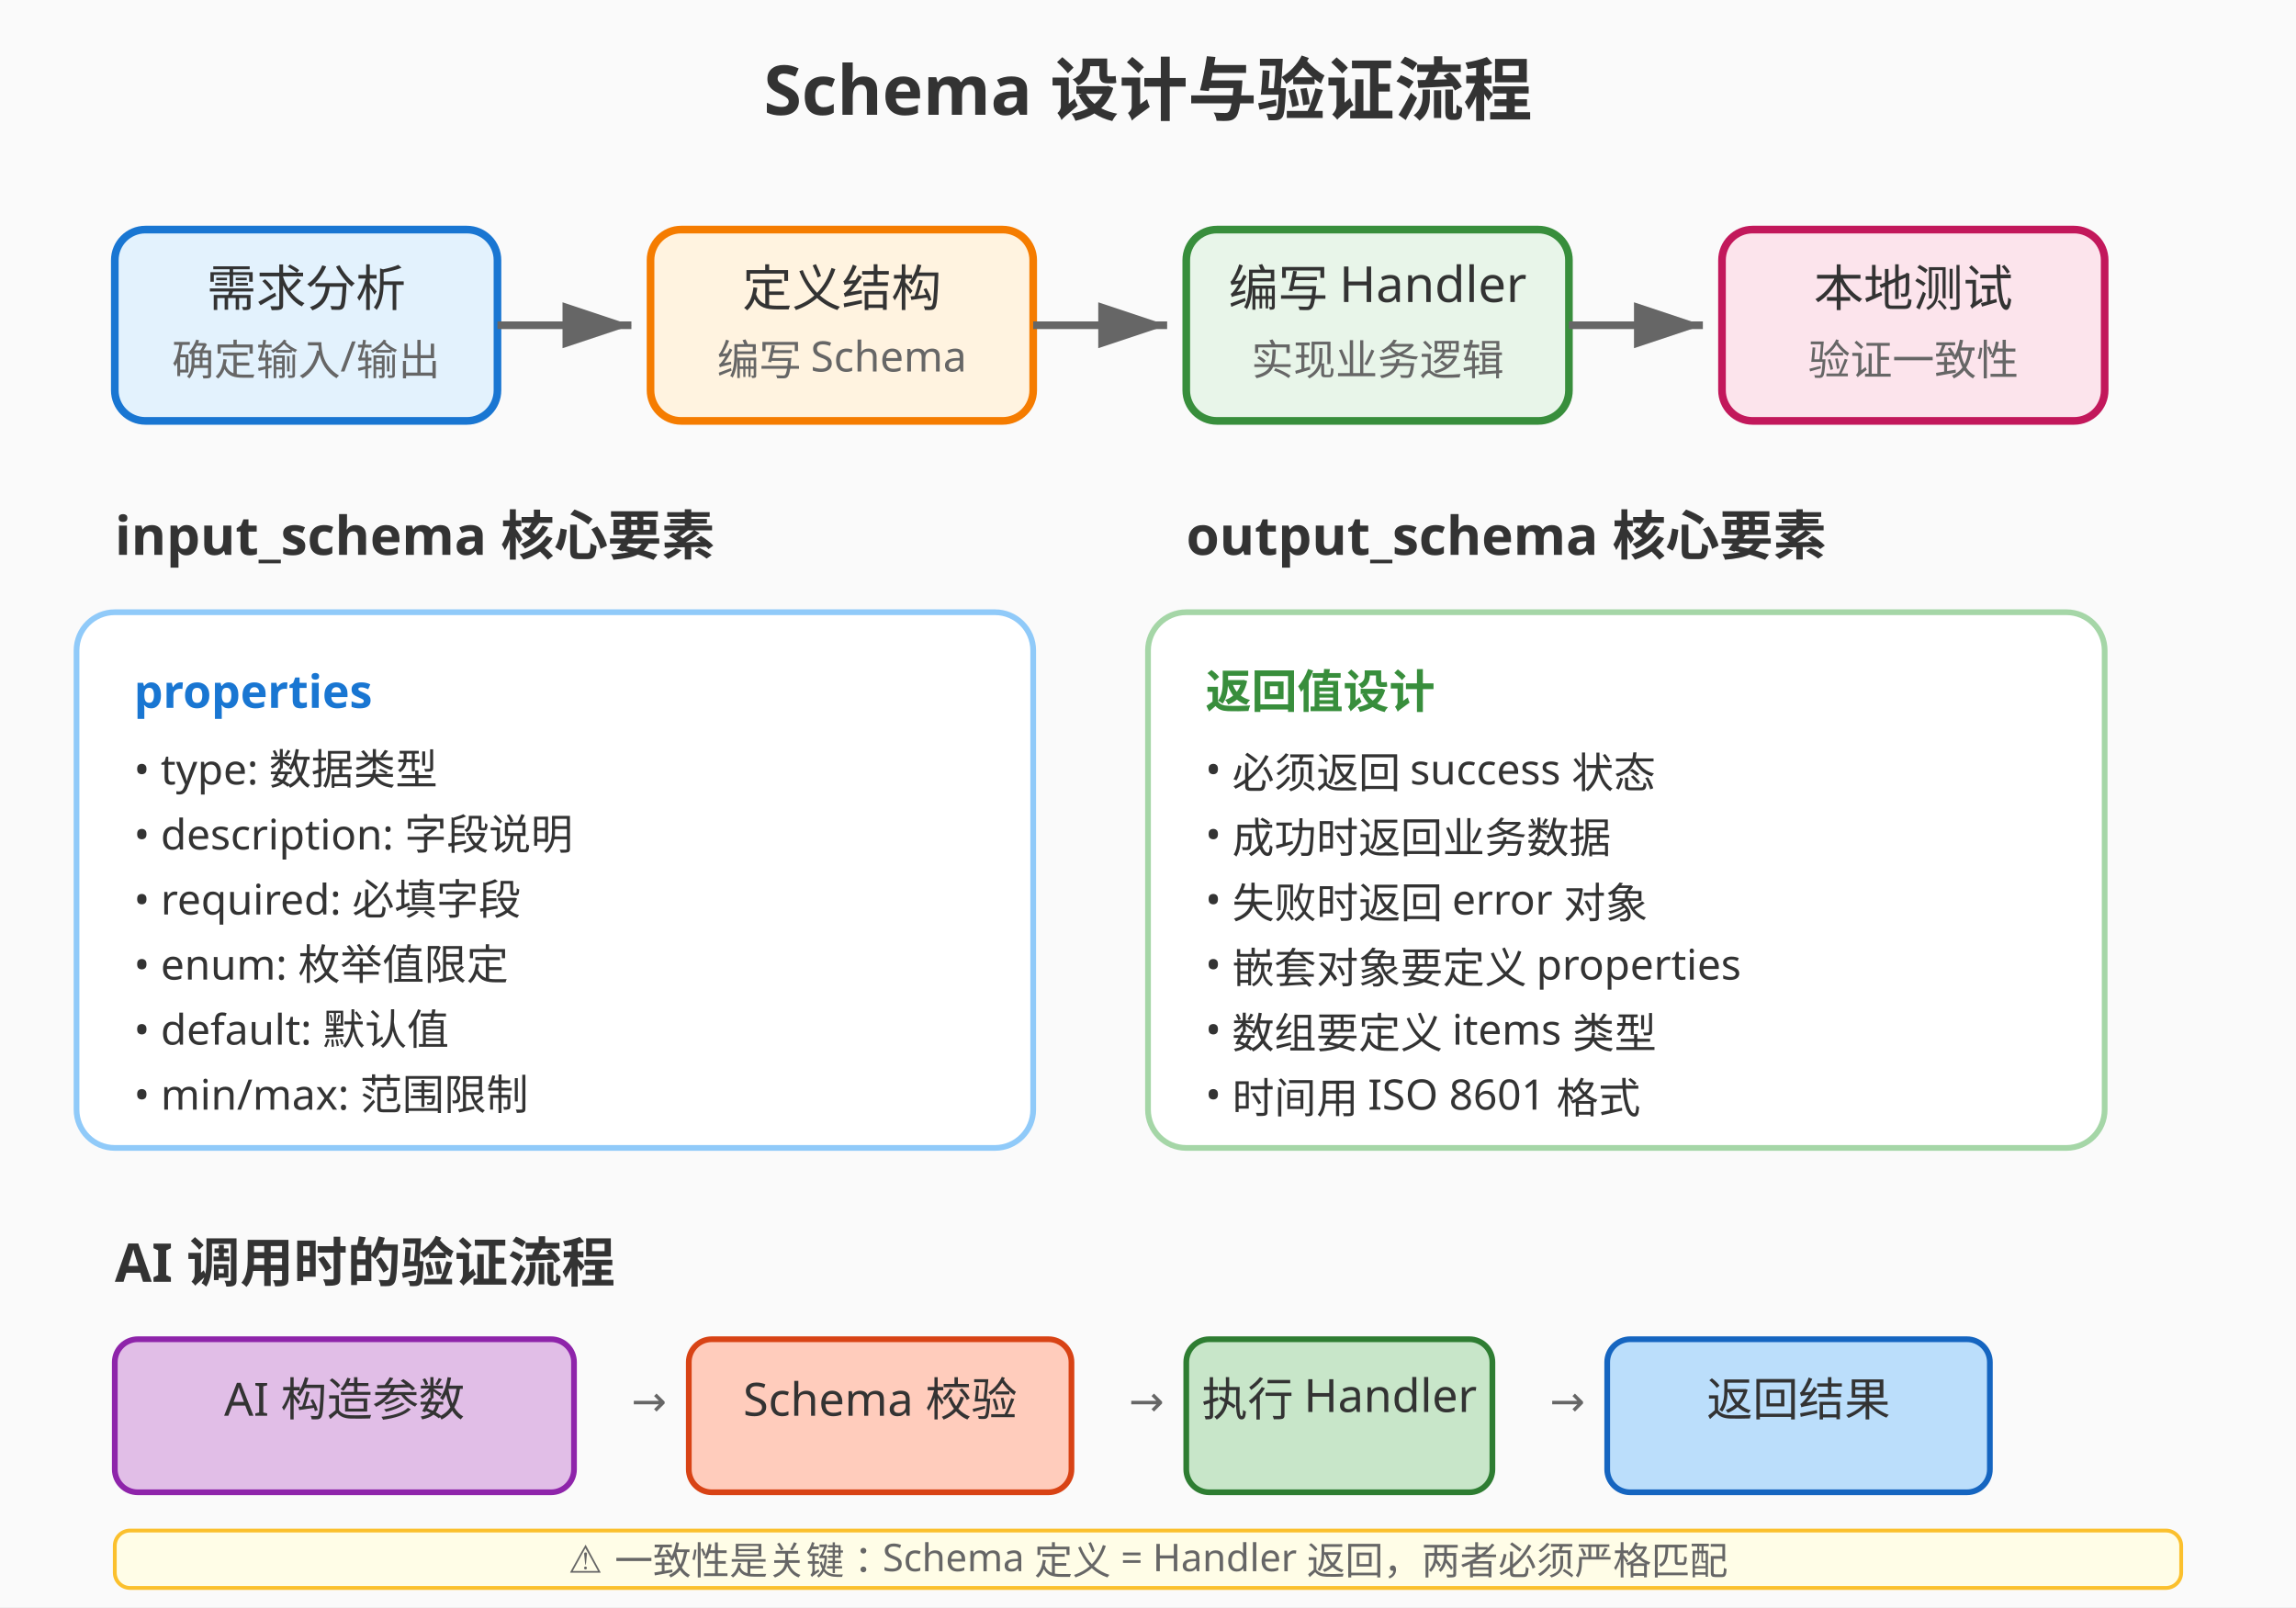
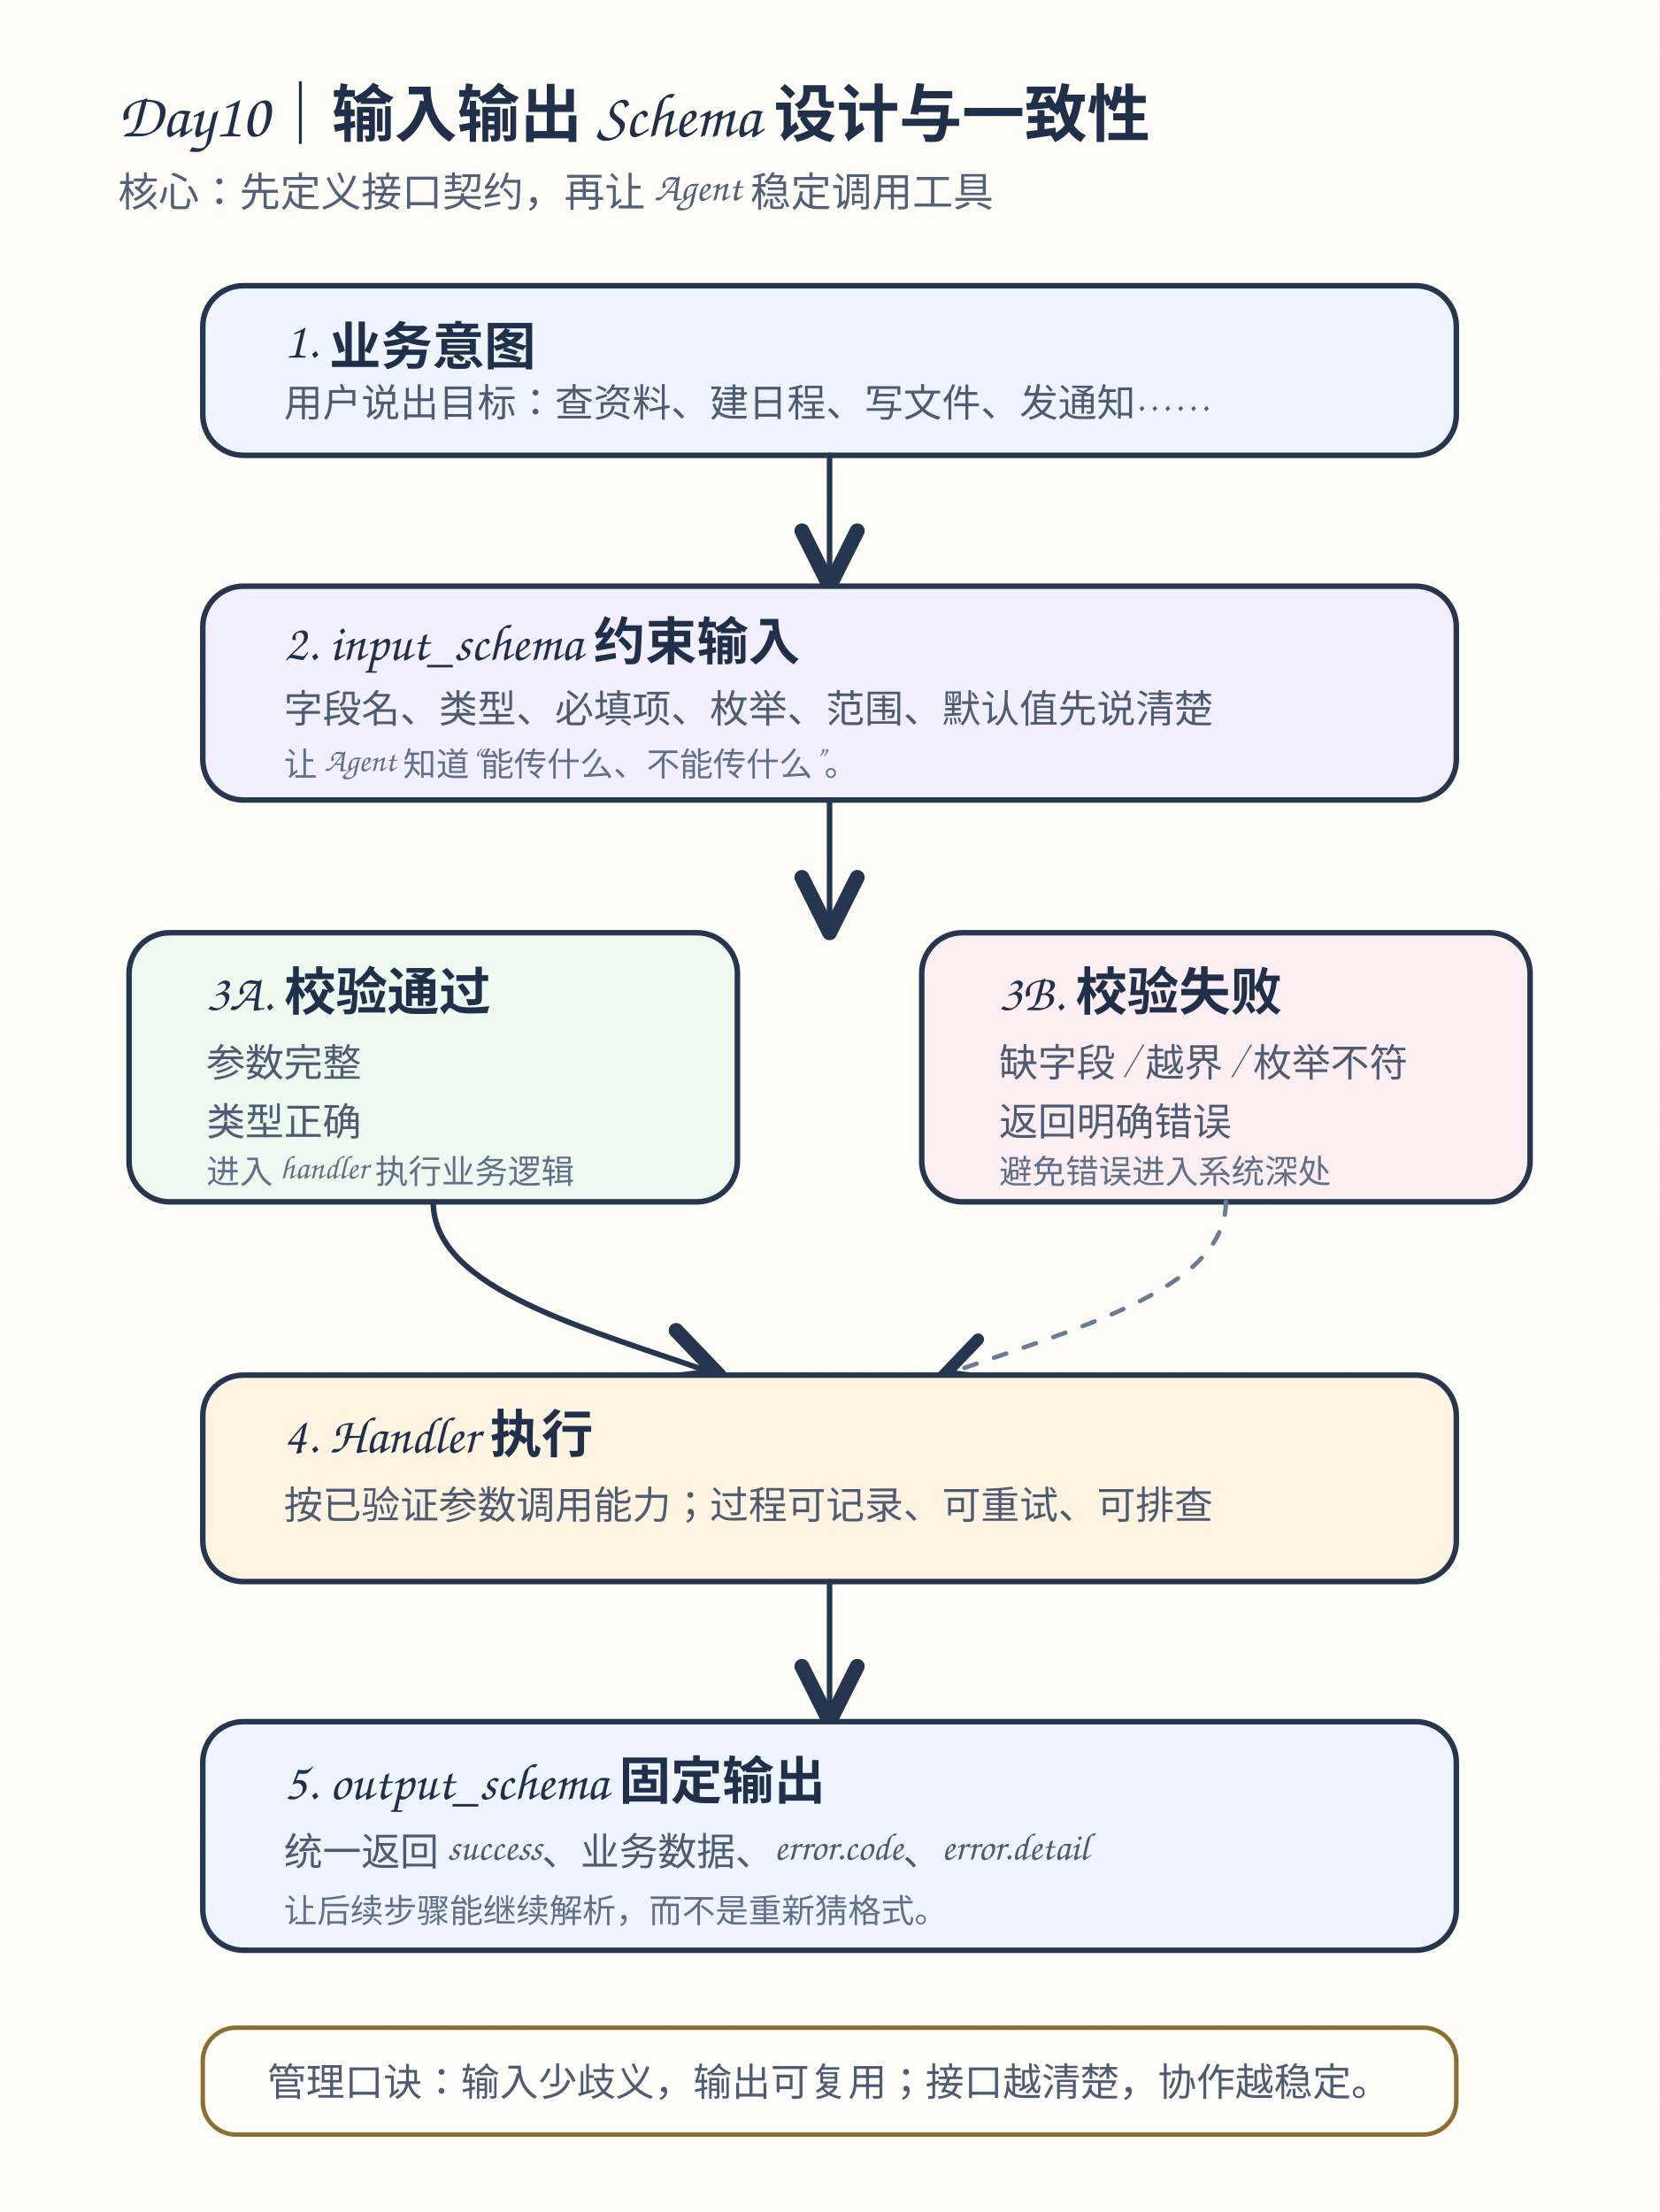
- <svg xmlns="http://www.w3.org/2000/svg" viewBox="0 0 600 420" style="font-family: 'HanziPen SC', 'Hannotate SC', 'KaiTi', 'STKaiti', 'PingFang SC', sans-serif; background: #fafafa;">
-   <rect width="600" height="420" fill="#fafafa" />
-   <text x="300" y="30" font-size="18" font-weight="bold" text-anchor="middle" fill="#333">Schema 设计与验证流程</text>
-   <rect x="30" y="60" width="100" height="50" rx="8" fill="#e3f2fd" stroke="#1976d2" stroke-width="2" />
-   <text x="80" y="80" font-size="13" text-anchor="middle" fill="#333">需求分析</text>
-   <text x="80" y="98" font-size="11" text-anchor="middle" fill="#666">确定输入/输出</text>
-   <rect x="170" y="60" width="100" height="50" rx="8" fill="#fff3e0" stroke="#f57c00" stroke-width="2" />
-   <text x="220" y="80" font-size="13" text-anchor="middle" fill="#333">定义结构</text>
-   <text x="220" y="98" font-size="11" text-anchor="middle" fill="#666">编写 Schema</text>
-   <rect x="310" y="60" width="100" height="50" rx="8" fill="#e8f5e9" stroke="#388e3c" stroke-width="2" />
-   <text x="360" y="80" font-size="13" text-anchor="middle" fill="#333">编写 Handler</text>
-   <text x="360" y="98" font-size="11" text-anchor="middle" fill="#666">实现业务逻辑</text>
-   <rect x="450" y="60" width="100" height="50" rx="8" fill="#fce4ec" stroke="#c2185b" stroke-width="2" />
-   <text x="500" y="80" font-size="13" text-anchor="middle" fill="#333">本地测试</text>
-   <text x="500" y="98" font-size="11" text-anchor="middle" fill="#666">验证一致性</text>
-   <path d="M130 85 L165 85" stroke="#666" stroke-width="2" fill="none" marker-end="url(#arrow)" />
-   <path d="M270 85 L305 85" stroke="#666" stroke-width="2" fill="none" marker-end="url(#arrow)" />
-   <path d="M410 85 L445 85" stroke="#666" stroke-width="2" fill="none" marker-end="url(#arrow)" />
+ <svg xmlns="http://www.w3.org/2000/svg" width="900" height="1200" viewBox="0 0 900 1200">
  <defs>
-     <marker id="arrow" markerWidth="10" markerHeight="10" refX="9" refY="3" orient="auto" markerUnits="strokeWidth">
-       <path d="M0,0 L0,6 L9,3 z" fill="#666" />
+     <marker id="arrow" markerWidth="14" markerHeight="14" refX="12" refY="7" orient="auto" markerUnits="strokeWidth">
+       <path d="M2,2 L12,7 L2,12" fill="none" stroke="#26364f" stroke-width="2.7" stroke-linecap="round" stroke-linejoin="round" />
    </marker>
+     <filter id="paper">
+       <feTurbulence type="fractalNoise" baseFrequency="0.82" numOctaves="2" stitchTiles="stitch" />
+       <feColorMatrix type="saturate" values="0" />
+       <feComponentTransfer>
+         <feFuncA type="table" tableValues="0 0 0.02 0.04" />
+       </feComponentTransfer>
+     </filter>
+     <style>
+       .bg { fill:#fffdf7; }
+       .grain { opacity:0.15; filter:url(#paper); }
+       .title { font-family:'HanziPen SC','Hannotate SC','KaiTi','STKaiti','PingFang SC',cursive; font-size:34px; fill:#20304a; font-weight:600; }
+       .subtitle { font-family:'HanziPen SC','Hannotate SC','KaiTi','STKaiti','PingFang SC',cursive; font-size:22px; fill:#526179; }
+       .label { font-family:'HanziPen SC','Hannotate SC','KaiTi','STKaiti','PingFang SC',cursive; font-size:28px; fill:#20304a; font-weight:600; }
+       .small { font-family:'HanziPen SC','Hannotate SC','KaiTi','STKaiti','PingFang SC',cursive; font-size:21px; fill:#4d5b73; }
+       .tiny { font-family:'HanziPen SC','Hannotate SC','KaiTi','STKaiti','PingFang SC',cursive; font-size:18px; fill:#60708a; }
+       .box { fill:#fffefa; stroke:#26364f; stroke-width:3; stroke-linecap:round; stroke-linejoin:round; }
+       .blue { fill:#eef5ff; }
+       .green { fill:#eef9f0; }
+       .orange { fill:#fff4e2; }
+       .red { fill:#fdeef2; }
+       .purple { fill:#f2efff; }
+       .line { fill:none; stroke:#26364f; stroke-width:3; stroke-linecap:round; stroke-linejoin:round; marker-end:url(#arrow); }
+       .soft { fill:none; stroke:#6c7a92; stroke-width:2.4; stroke-linecap:round; stroke-linejoin:round; stroke-dasharray:7 10; marker-end:url(#arrow); }
+       .note { fill:#fffefa; stroke:#8b6f2e; stroke-width:2.4; stroke-linecap:round; stroke-linejoin:round; }
+     </style>
  </defs>
-   <text x="30" y="145" font-size="14" font-weight="bold" fill="#333">input_schema 核心要素</text>
-   <rect x="20" y="160" width="250" height="140" rx="10" fill="#fff" stroke="#90caf9" stroke-width="1.5" />
-   <text x="35" y="185" font-size="12" font-weight="bold" fill="#1976d2">properties</text>
-   <text x="35" y="205" font-size="11" fill="#333">• type: 数据类型</text>
-   <text x="35" y="222" font-size="11" fill="#333">• description: 字段说明</text>
-   <text x="35" y="239" font-size="11" fill="#333">• required: 必填字段</text>
-   <text x="35" y="256" font-size="11" fill="#333">• enum: 枚举值限定</text>
-   <text x="35" y="273" font-size="11" fill="#333">• default: 默认值</text>
-   <text x="35" y="290" font-size="11" fill="#333">• min/max: 范围限制</text>
-   <text x="310" y="145" font-size="14" font-weight="bold" fill="#333">output_schema 核心要素</text>
-   <rect x="300" y="160" width="250" height="140" rx="10" fill="#fff" stroke="#a5d6a7" stroke-width="1.5" />
-   <text x="315" y="185" font-size="12" font-weight="bold" fill="#388e3c">返回值设计</text>
-   <text x="315" y="205" font-size="11" fill="#333">• 必须返回 success 状态</text>
-   <text x="315" y="222" font-size="11" fill="#333">• 成功时返回业务数据</text>
-   <text x="315" y="239" font-size="11" fill="#333">• 失败时返回 error 对象</text>
-   <text x="315" y="256" font-size="11" fill="#333">• 嵌套对象要定义 properties</text>
-   <text x="315" y="273" font-size="11" fill="#333">• 数组要定义 items 类型</text>
-   <text x="315" y="290" font-size="11" fill="#333">• 时间用 ISO 8601 格式</text>
-   <text x="30" y="335" font-size="14" font-weight="bold" fill="#333">AI 调用时的验证流程</text>
-   <rect x="30" y="350" width="120" height="40" rx="6" fill="#e1bee7" stroke="#8e24aa" stroke-width="1.5" />
-   <text x="90" y="370" font-size="12" text-anchor="middle" fill="#333">AI 构造参数</text>
-   <text x="165" y="370" font-size="11" fill="#666">→</text>
-   <rect x="180" y="350" width="100" height="40" rx="6" fill="#ffccbc" stroke="#d84315" stroke-width="1.5" />
-   <text x="230" y="370" font-size="12" text-anchor="middle" fill="#333">Schema 校验</text>
-   <text x="295" y="370" font-size="11" fill="#666">→</text>
-   <rect x="310" y="350" width="80" height="40" rx="6" fill="#c8e6c9" stroke="#2e7d32" stroke-width="1.5" />
-   <text x="350" y="370" font-size="12" text-anchor="middle" fill="#333">执行 Handler</text>
-   <text x="405" y="370" font-size="11" fill="#666">→</text>
-   <rect x="420" y="350" width="100" height="40" rx="6" fill="#bbdefb" stroke="#1565c0" stroke-width="1.5" />
-   <text x="470" y="370" font-size="12" text-anchor="middle" fill="#333">返回结果</text>
-   <rect x="30" y="400" width="540" height="15" rx="4" fill="#fffde7" stroke="#fbc02d" stroke-width="1" />
-   <text x="300" y="411" font-size="10" text-anchor="middle" fill="#666">⚠ 一致性是关键：Schema 定义 = Handler 返回，两者必须严格匹配</text>
+   <rect x="0" y="0" width="900" height="1200" class="bg" />
+   <rect x="0" y="0" width="900" height="1200" class="grain" />
+   <text x="64" y="74" class="title">Day10｜输入输出 Schema 设计与一致性</text>
+   <text x="64" y="112" class="subtitle">核心：先定义接口契约，再让 Agent 稳定调用工具</text>
+   <rect x="110" y="155" rx="22" ry="22" width="680" height="92" class="box blue" />
+   <text x="154" y="194" class="label">1. 业务意图</text>
+   <text x="154" y="226" class="small">用户说出目标：查资料、建日程、写文件、发通知……</text>
+   <path d="M450 247 C450 278,450 291,450 318" class="line" />
+   <rect x="110" y="318" rx="22" ry="22" width="680" height="116" class="box purple" />
+   <text x="154" y="358" class="label">2. input_schema 约束输入</text>
+   <text x="154" y="392" class="small">字段名、类型、必填项、枚举、范围、默认值先说清楚</text>
+   <text x="154" y="421" class="tiny">让 Agent 知道“能传什么、不能传什么”。</text>
+   <path d="M450 434 C450 463,450 479,450 506" class="line" />
+   <rect x="70" y="506" rx="22" ry="22" width="330" height="146" class="box green" />
+   <text x="112" y="548" class="label">3A. 校验通过</text>
+   <text x="112" y="584" class="small">参数完整</text>
+   <text x="112" y="616" class="small">类型正确</text>
+   <text x="112" y="642" class="tiny">进入 handler 执行业务逻辑</text>
+   <rect x="500" y="506" rx="22" ry="22" width="330" height="146" class="box red" />
+   <text x="542" y="548" class="label">3B. 校验失败</text>
+   <text x="542" y="584" class="small">缺字段 / 越界 / 枚举不符</text>
+   <text x="542" y="616" class="small">返回明确错误</text>
+   <text x="542" y="642" class="tiny">避免错误进入系统深处</text>
+   <path d="M235 652 C235 700,320 721,390 746" class="line" />
+   <path d="M665 652 C665 700,582 721,512 746" class="soft" />
+   <rect x="110" y="746" rx="22" ry="22" width="680" height="112" class="box orange" />
+   <text x="154" y="788" class="label">4. Handler 执行</text>
+   <text x="154" y="824" class="small">按已验证参数调用能力；过程可记录、可重试、可排查</text>
+   <path d="M450 858 C450 891,450 906,450 934" class="line" />
+   <rect x="110" y="934" rx="22" ry="22" width="680" height="124" class="box blue" />
+   <text x="154" y="976" class="label">5. output_schema 固定输出</text>
+   <text x="154" y="1012" class="small">统一返回 success、业务数据、error.code、error.detail</text>
+   <text x="154" y="1043" class="tiny">让后续步骤能继续解析，而不是重新猜格式。</text>
+   <rect x="110" y="1100" rx="18" ry="18" width="680" height="58" class="note" />
+   <text x="145" y="1137" class="small">管理口诀：输入少歧义，输出可复用；接口越清楚，协作越稳定。</text>
</svg>
